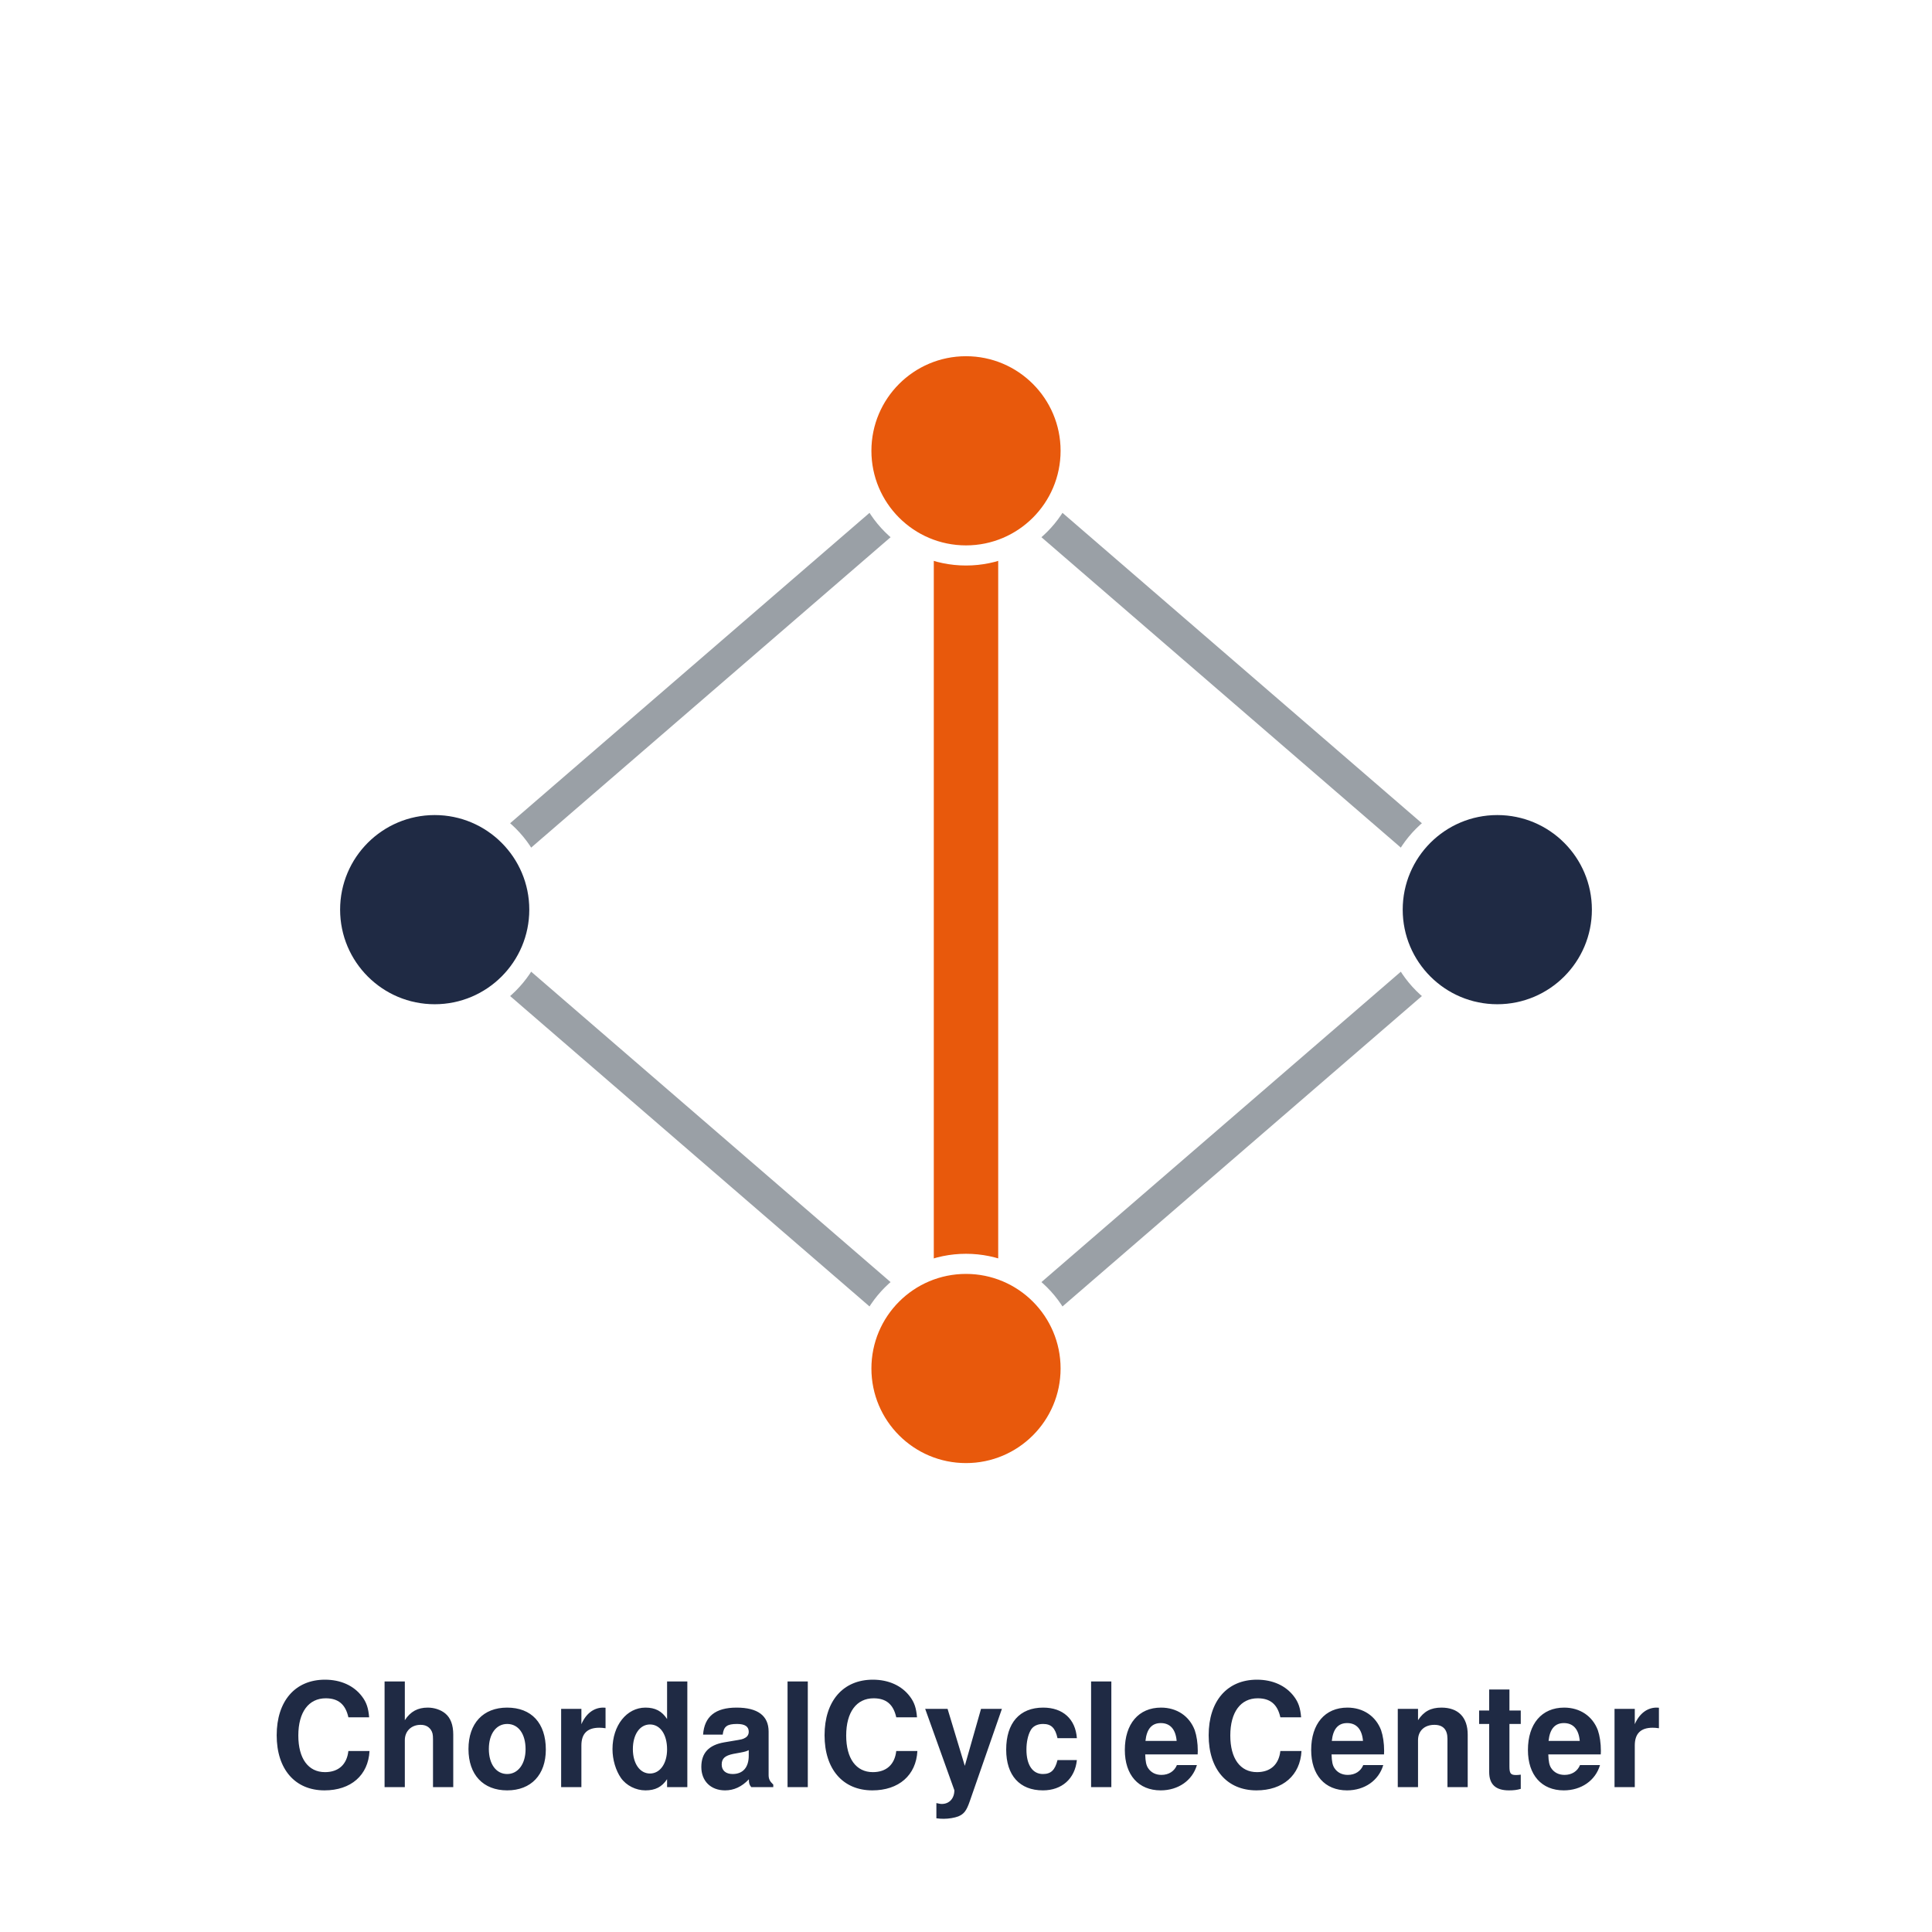
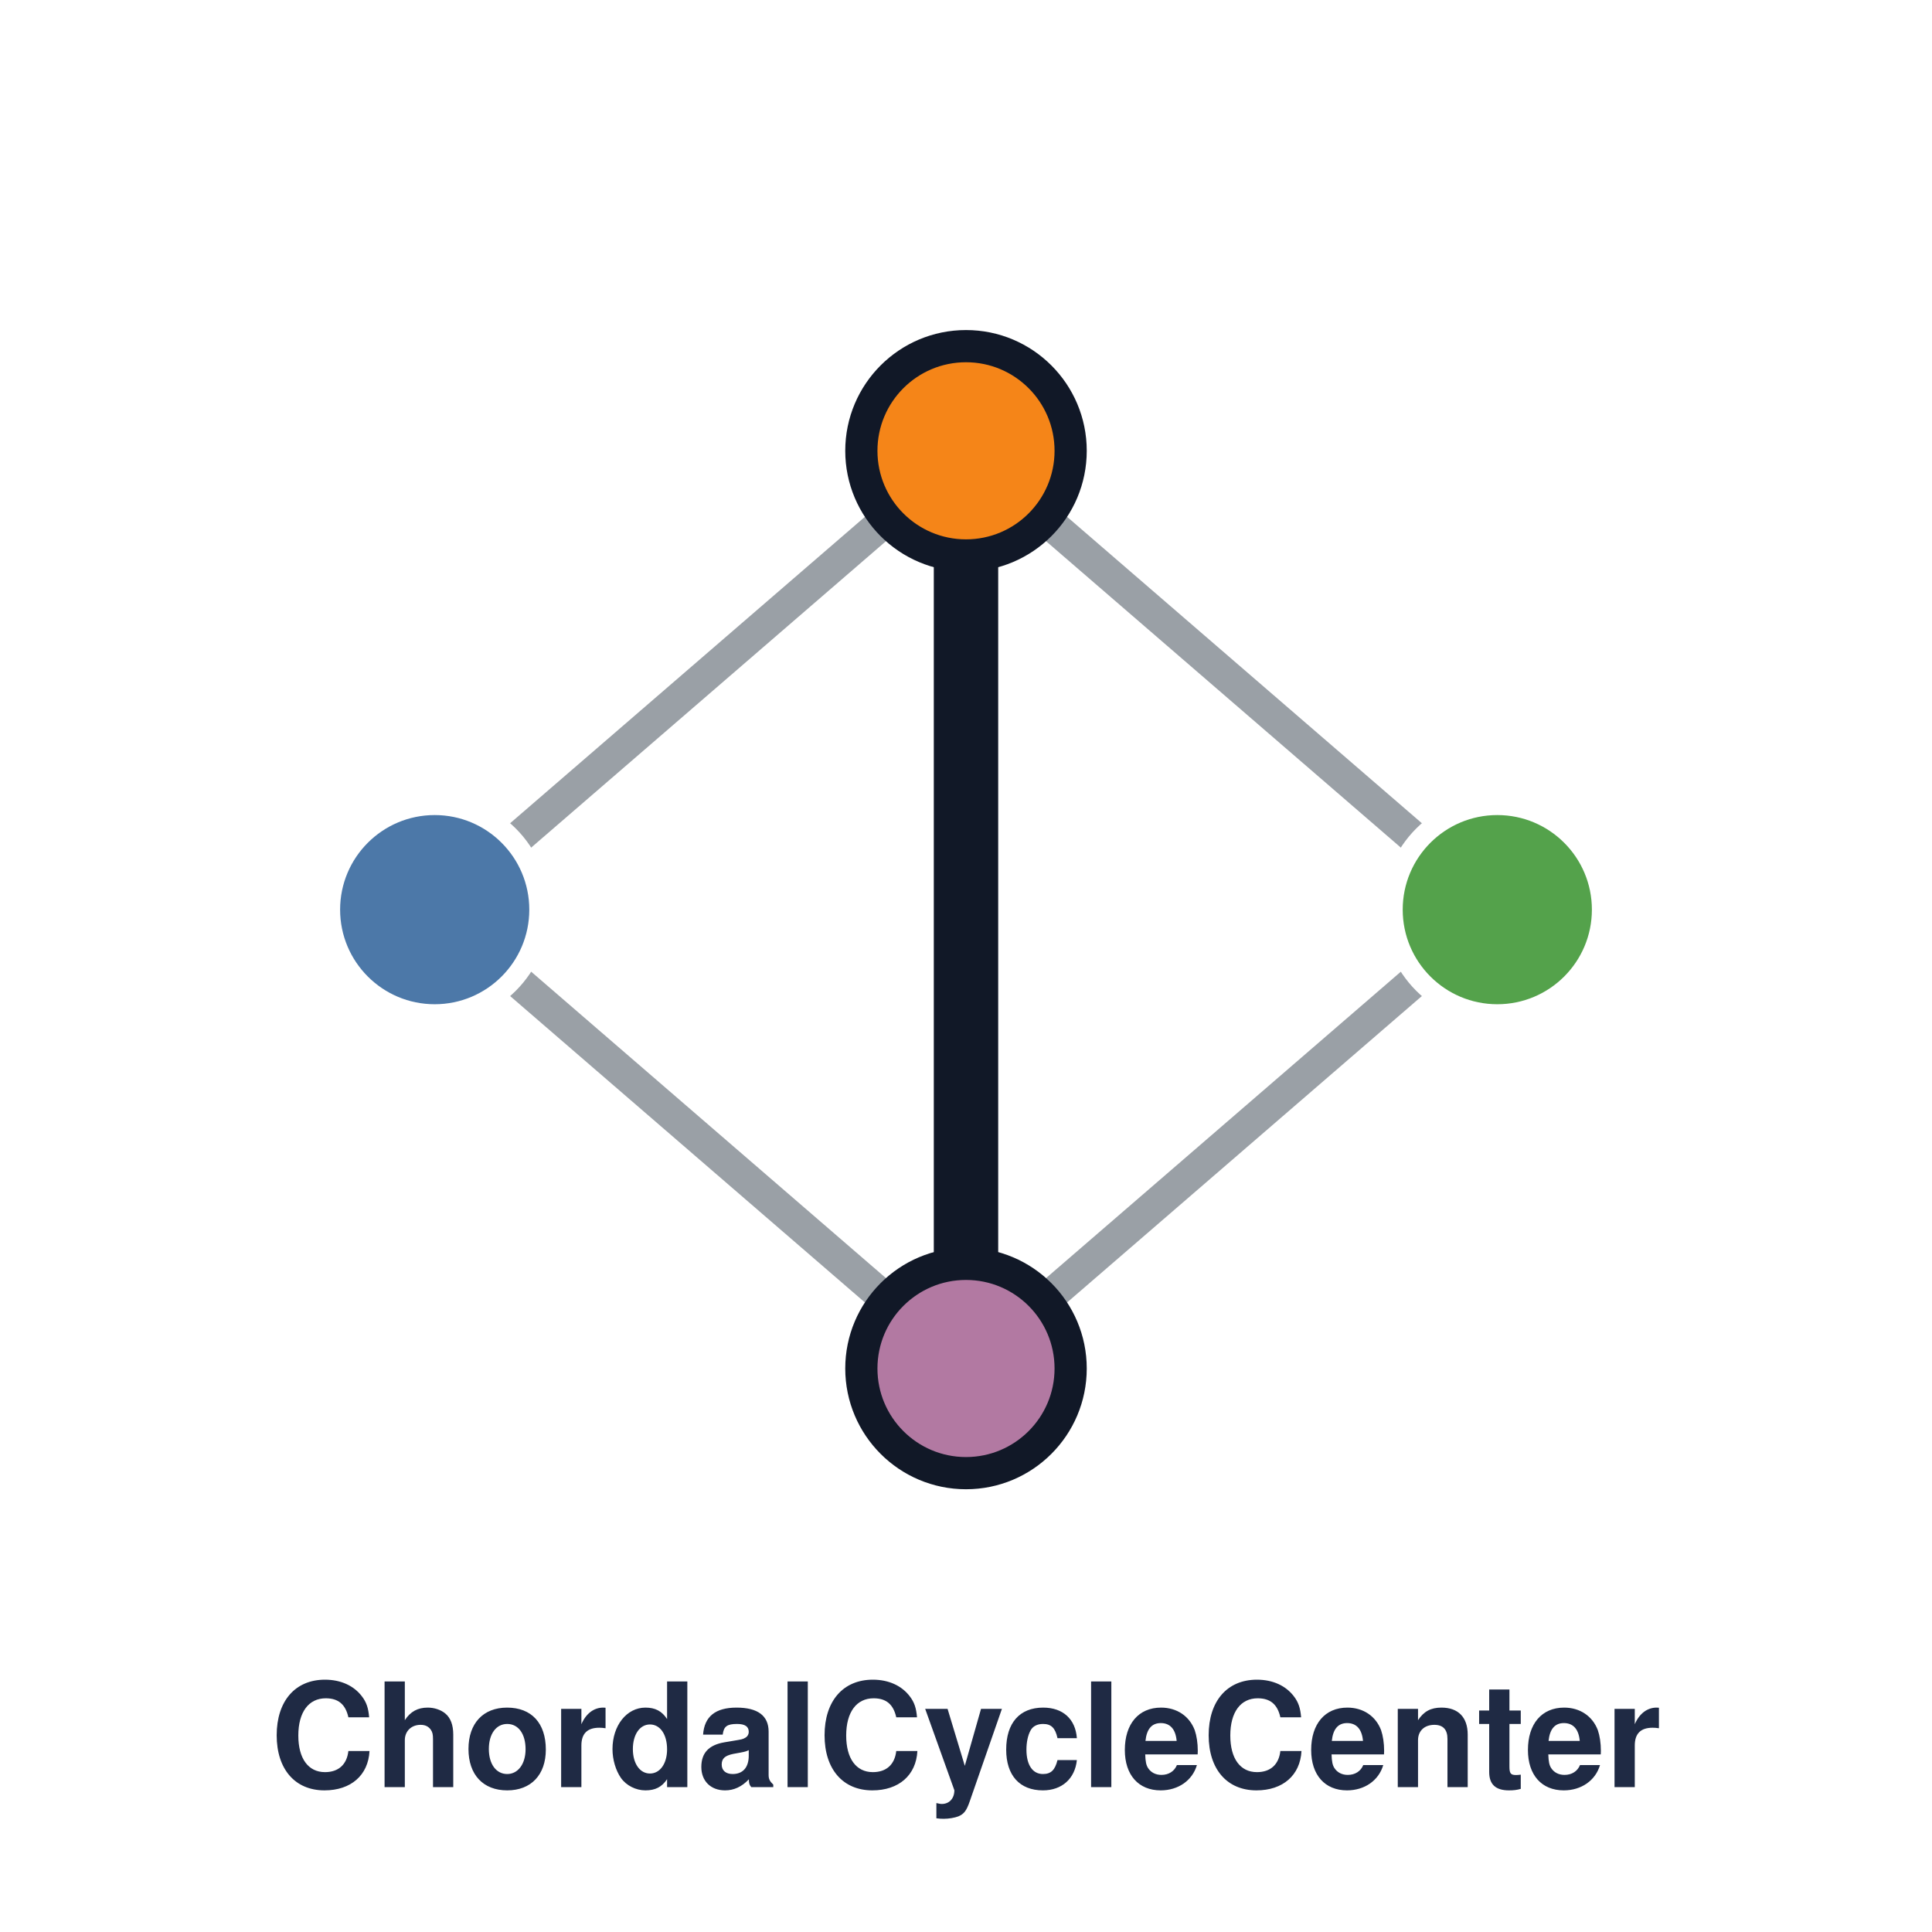
<svg xmlns="http://www.w3.org/2000/svg" viewBox="0 0 240 240" width="240" height="240" role="img" aria-label="ChordalCycleCenter (orbit 10)">
  <rect width="240" height="240" fill="#ffffff" />
  <line x1="54.0" y1="113.0" x2="120.0" y2="56.0" stroke="#9aa0a6" stroke-width="4" stroke-linecap="round" />
  <line x1="120.0" y1="56.0" x2="186.0" y2="113.0" stroke="#9aa0a6" stroke-width="4" stroke-linecap="round" />
  <line x1="186.0" y1="113.0" x2="120.0" y2="170.0" stroke="#9aa0a6" stroke-width="4" stroke-linecap="round" />
  <line x1="120.0" y1="170.0" x2="54.0" y2="113.0" stroke="#9aa0a6" stroke-width="4" stroke-linecap="round" />
-   <line x1="120.0" y1="56.0" x2="120.0" y2="170.0" stroke="#e8590c" stroke-width="8" stroke-linecap="round" />
-   <circle cx="54.0" cy="113.0" r="13" fill="#1f2a44" stroke="#ffffff" stroke-width="2.5" />
-   <circle cx="120.0" cy="56.0" r="13" fill="#e8590c" stroke="#ffffff" stroke-width="2.5" />
-   <circle cx="186.0" cy="113.0" r="13" fill="#1f2a44" stroke="#ffffff" stroke-width="2.5" />
-   <circle cx="120.0" cy="170.0" r="13" fill="#e8590c" stroke="#ffffff" stroke-width="2.5" />
+   <line x1="120.0" y1="56.0" x2="120.0" y2="170.0" stroke="#111827" stroke-width="8" stroke-linecap="round" />
+   <circle cx="54.0" cy="113.0" r="13" fill="#4c78a8" stroke="#ffffff" stroke-width="2.5" />
+   <circle cx="120.0" cy="56.0" r="13" fill="#f58518" stroke="#111827" stroke-width="4" />
+   <circle cx="186.0" cy="113.0" r="13" fill="#54a24b" stroke="#ffffff" stroke-width="2.5" />
+   <circle cx="120.0" cy="170.0" r="13" fill="#b279a2" stroke="#111827" stroke-width="4" />
  <text x="120.0" y="222" text-anchor="middle" font-family="Segoe UI, Helvetica, Arial, sans-serif" font-size="18" font-weight="600" fill="#1f2a44">ChordalCycleCenter</text>
</svg>
